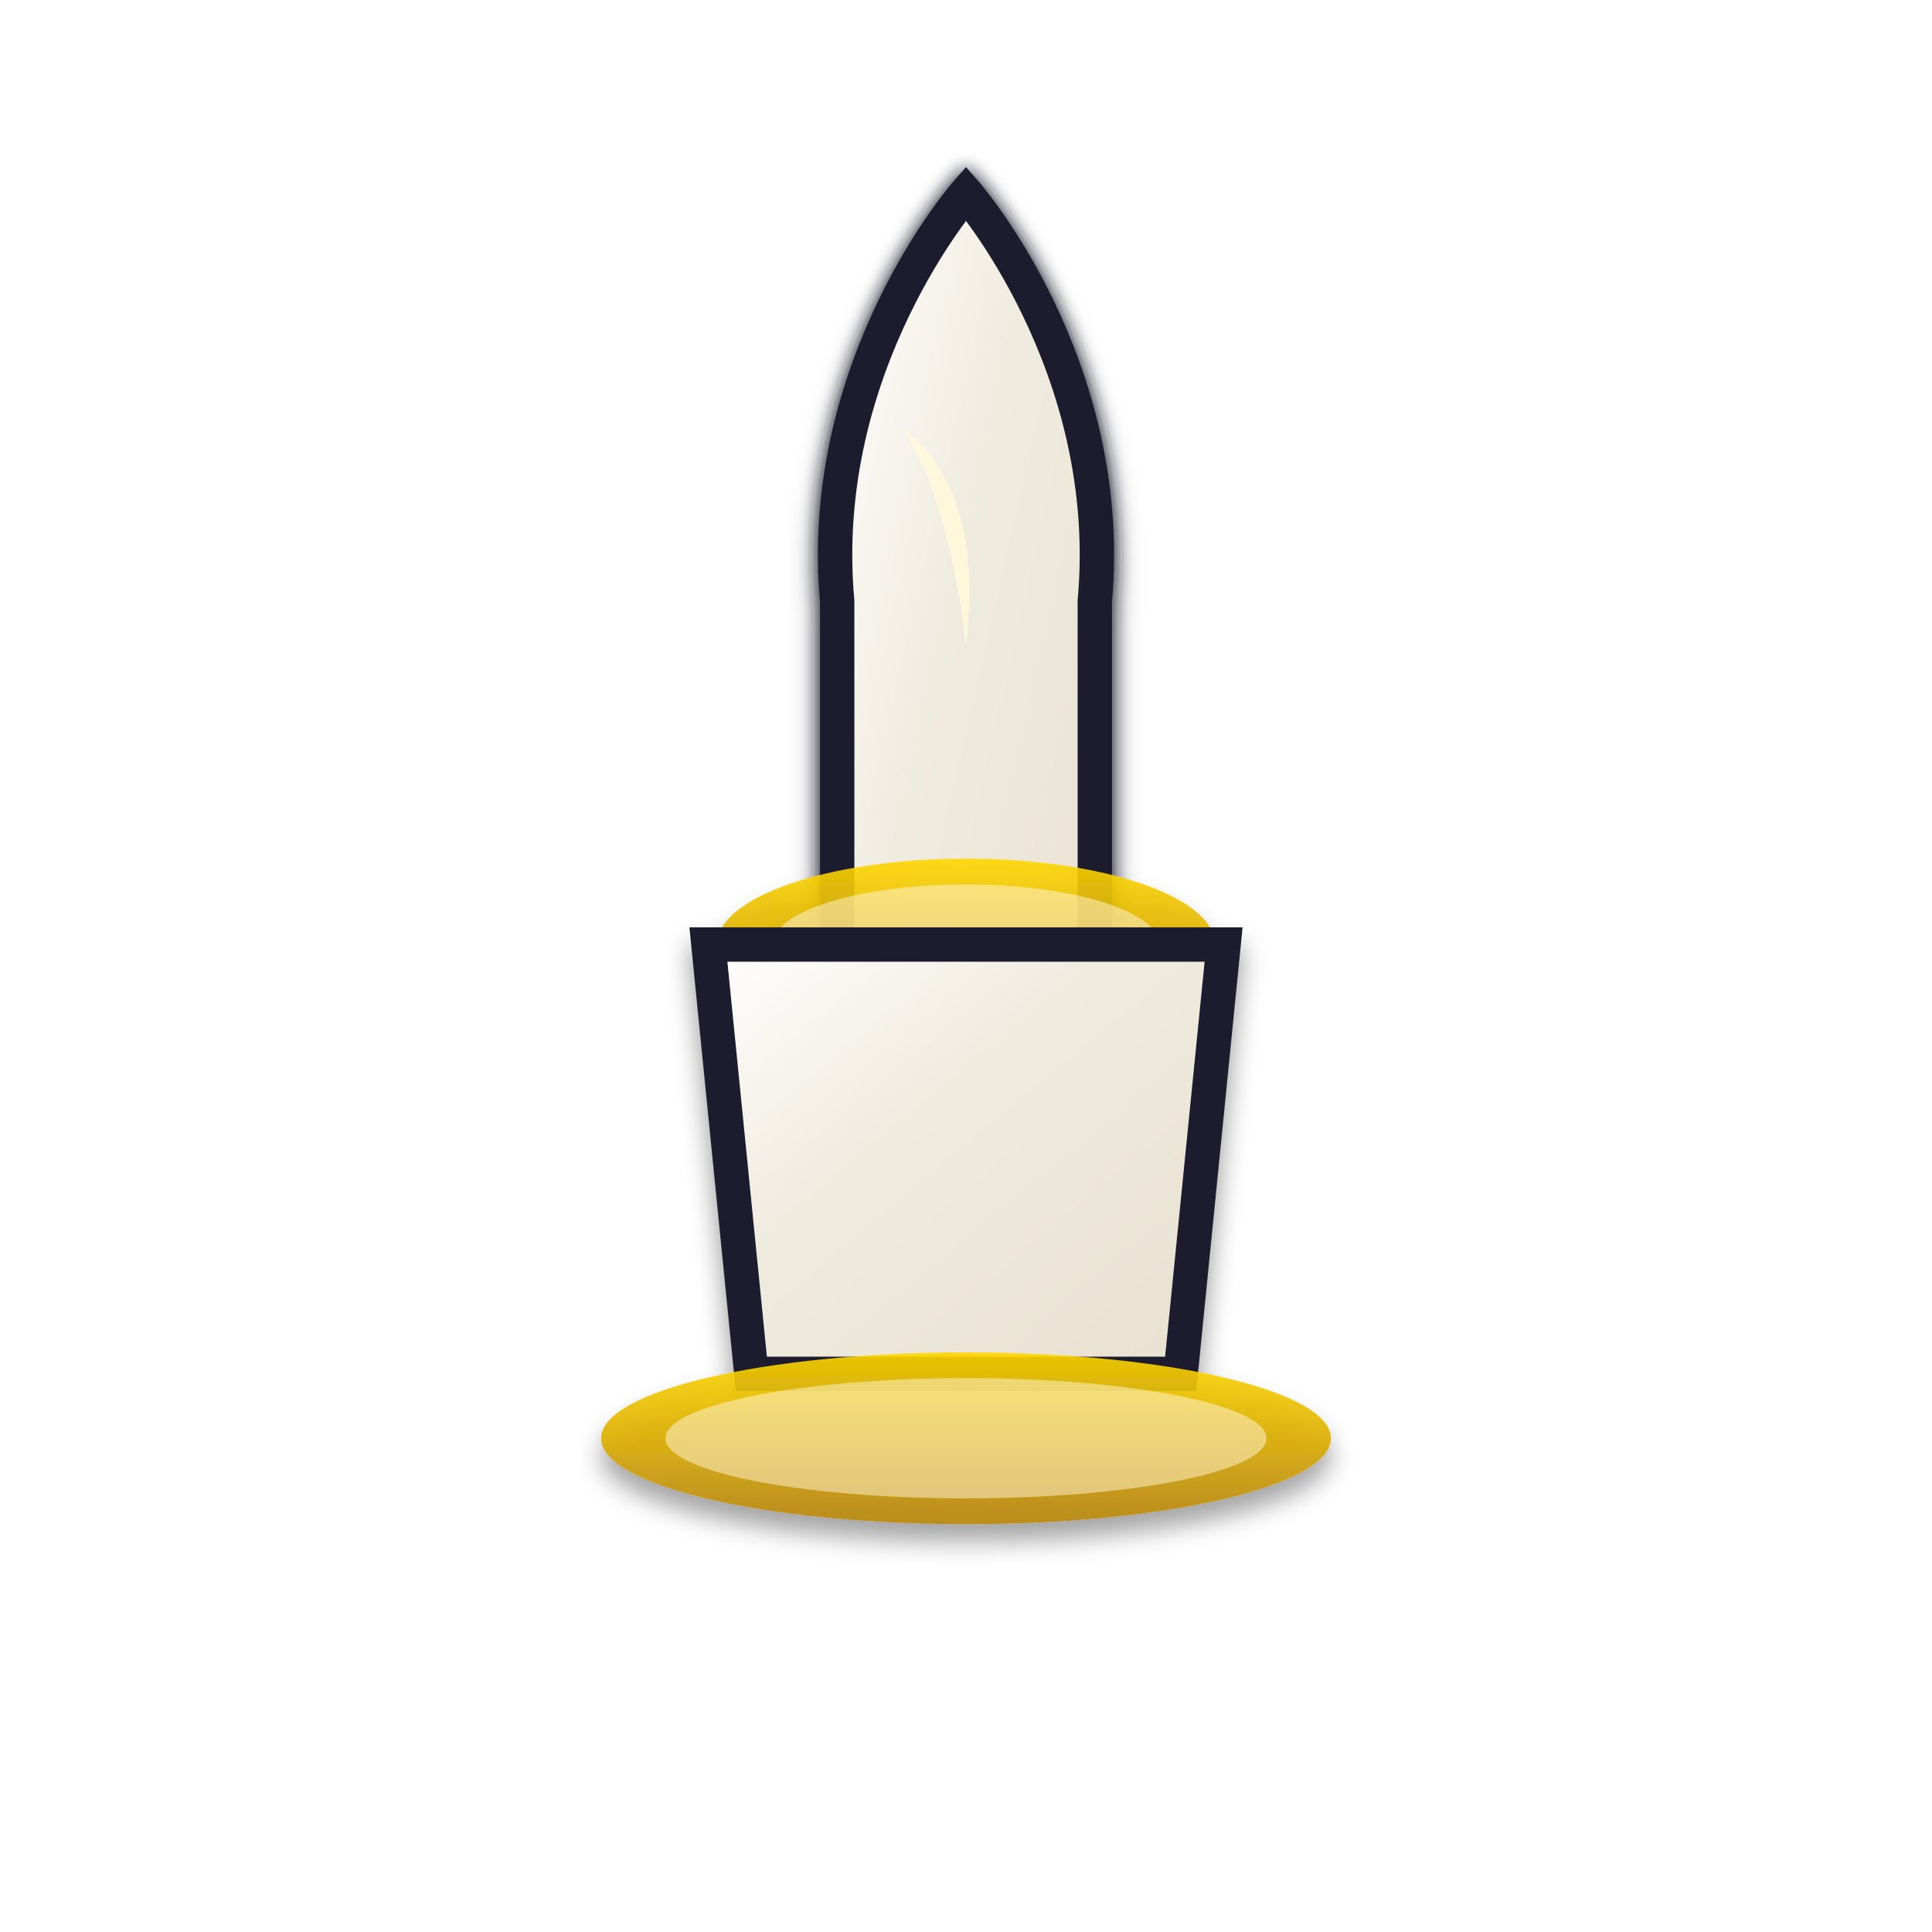
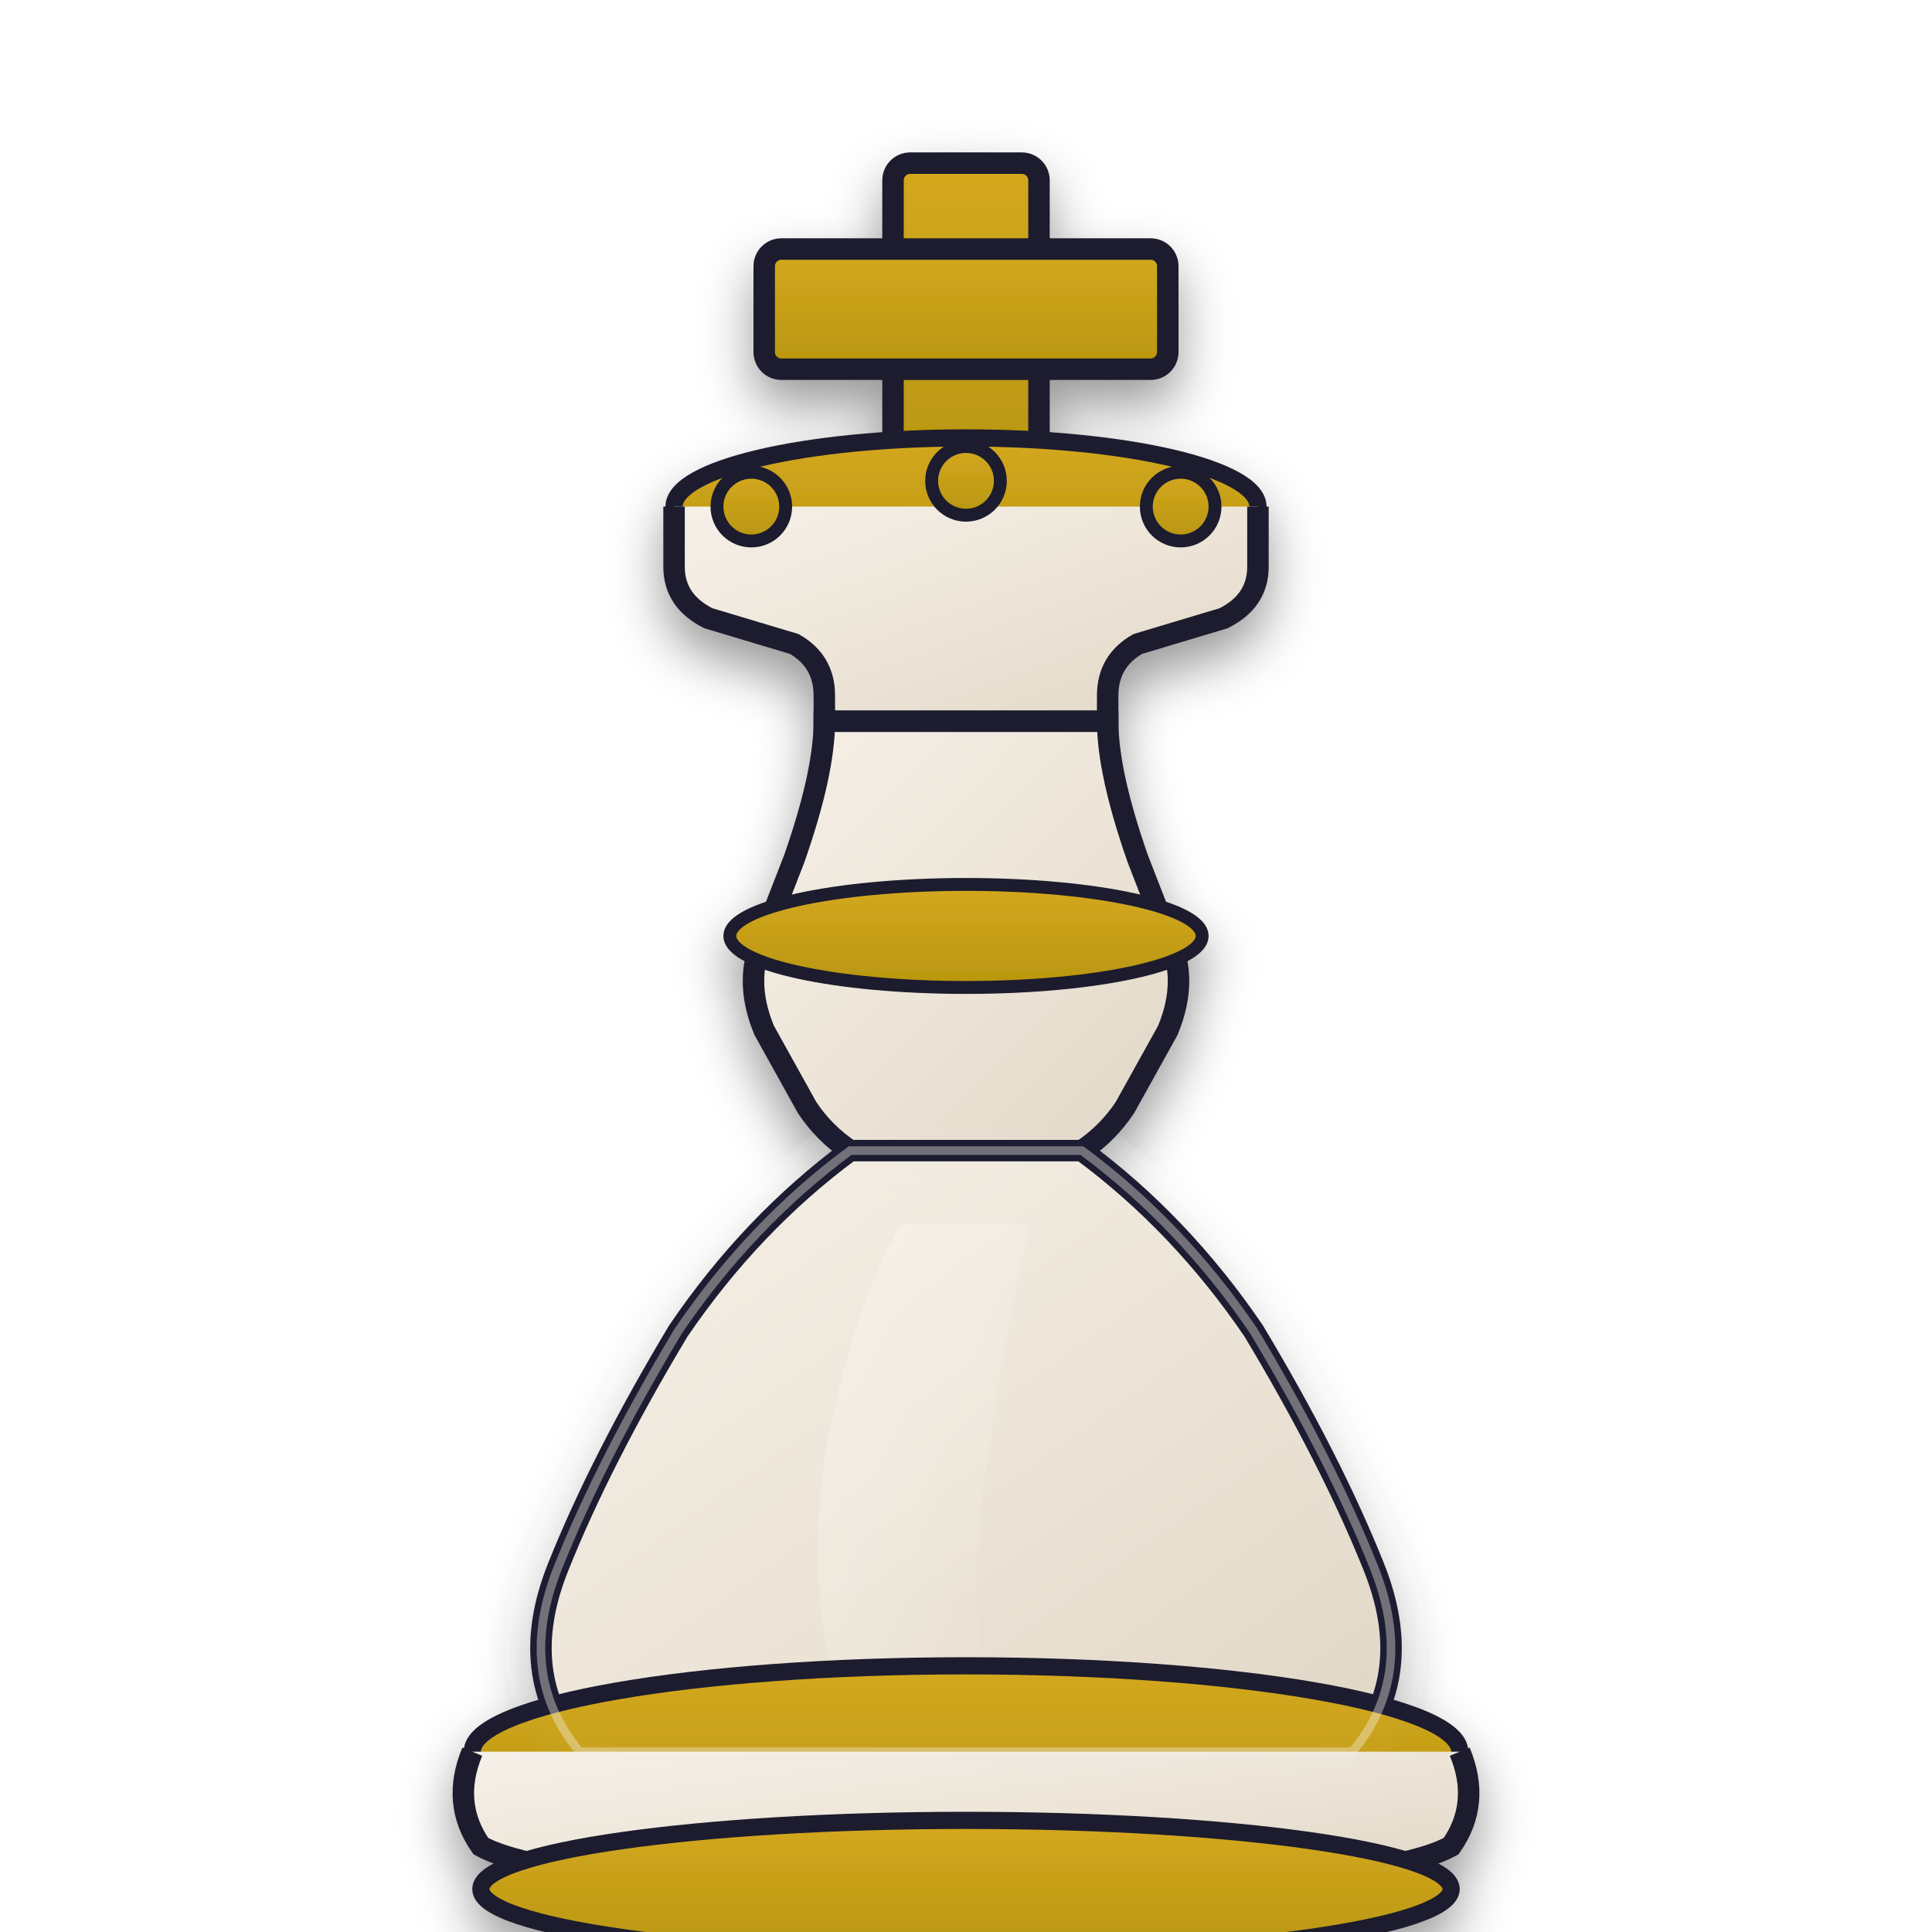
<svg xmlns="http://www.w3.org/2000/svg" viewBox="0 0 450 450">
  <defs>
    <linearGradient id="wkBody" x1="0%" y1="0%" x2="100%" y2="100%">
-       <stop offset="0%" style="stop-color:#ffffff;stop-opacity:1" />
-       <stop offset="40%" style="stop-color:#f0ebdf;stop-opacity:1" />
-       <stop offset="100%" style="stop-color:#e8e0d0;stop-opacity:1" />
+       <stop offset="0%" style="stop-color:#f5f0e8;stop-opacity:1" />
+       <stop offset="50%" style="stop-color:#ede5d8;stop-opacity:1" />
+       <stop offset="100%" style="stop-color:#e0d6c6;stop-opacity:1" />
    </linearGradient>
-     <linearGradient id="wkCross" x1="0%" y1="0%" x2="0%" y2="100%">
-       <stop offset="0%" style="stop-color:#ffd700;stop-opacity:1" />
-       <stop offset="100%" style="stop-color:#b8860b;stop-opacity:1" />
+     <linearGradient id="wkGold" x1="0%" y1="0%" x2="0%" y2="100%">
+       <stop offset="0%" style="stop-color:#D4A820;stop-opacity:1" />
+       <stop offset="100%" style="stop-color:#B8960F;stop-opacity:1" />
+     </linearGradient>
+     <linearGradient id="wkHighlight" x1="0%" y1="0%" x2="100%" y2="100%">
+       <stop offset="0%" style="stop-color:#ffffff;stop-opacity:0.6" />
+       <stop offset="100%" style="stop-color:#ffffff;stop-opacity:0" />
    </linearGradient>
    <filter id="wkShadow" x="-30%" y="-30%" width="160%" height="160%">
-       <feDropShadow dx="0" dy="4" stdDeviation="3" flood-color="#0a0a0f" flood-opacity="0.4" />
+       <feDropShadow dx="0" dy="6" stdDeviation="6" flood-color="#0a0a0f" flood-opacity="0.4" />
    </filter>
-     <filter id="wkGlow" x="-50%" y="-50%" width="200%" height="200%">
-       <feGaussianBlur stdDeviation="2" result="blur" />
+     <filter id="wkGlow" x="-20%" y="-20%" width="140%" height="140%">
+       <feGaussianBlur in="SourceAlpha" stdDeviation="4" result="blur" />
+       <feFlood flood-color="#f5f0e8" flood-opacity="0.3" result="color" />
+       <feComposite in="color" in2="blur" operator="in" result="glow" />
      <feMerge>
-         <feMergeNode in="blur" />
+         <feMergeNode in="glow" />
        <feMergeNode in="SourceGraphic" />
      </feMerge>
    </filter>
  </defs>
  <g filter="url(#wkShadow)">
-     <path d="M225 45 C225 45 260 85 255 140 L255 270 C255 330 195 330 195 270 L195 140 C190 85 225 45 225 45 Z" fill="url(#wkBody)" stroke="#1a1a2e" stroke-width="8" filter="url(#wkGlow)" />
-     <path d="M210 100 C210 100 230 110 225 150 C220 110 210 100 210 100 Z" fill="#fff8dc" opacity="0.9" />
-     <path d="M225 110 L225 190" stroke="url(#wkCross)" stroke-width="14" stroke-linecap="round" />
-     <path d="M195 110 L195 190" stroke="url(#wkCross)" stroke-width="10" stroke-linecap="round" opacity="0.8" />
-     <path d="M255 110 L255 190" stroke="url(#wkCross)" stroke-width="10" stroke-linecap="round" opacity="0.8" />
-     <ellipse cx="225" cy="220" rx="58" ry="20" fill="url(#wkCross)" opacity="0.9" />
-     <ellipse cx="225" cy="220" rx="45" ry="14" fill="#fff8dc" opacity="0.5" />
-     <path d="M165 220 L175 320 L275 320 L285 220 Z" fill="url(#wkBody)" stroke="#1a1a2e" stroke-width="8" />
-     <ellipse cx="225" cy="335" rx="85" ry="20" fill="url(#wkCross)" opacity="0.9" />
-     <ellipse cx="225" cy="335" rx="70" ry="14" fill="#fff8dc" opacity="0.5" />
+     <rect x="208" y="38" width="34" height="72" rx="4" fill="url(#wkGold)" stroke="#1a1a2e" stroke-width="5" />
+     <rect x="178" y="58" width="94" height="28" rx="4" fill="url(#wkGold)" stroke="#1a1a2e" stroke-width="5" />
+     <ellipse cx="225" cy="118" rx="68" ry="16" fill="url(#wkGold)" stroke="#1a1a2e" stroke-width="4" />
+     <path d="M157,118 L157,132 Q157,140 165,144 L185,150 Q192,154 192,162 L192,168 L258,168 L258,162 Q258,154 265,150 L285,144 Q293,140 293,132 L293,118" fill="url(#wkBody)" stroke="#1a1a2e" stroke-width="5" />
+     <circle cx="175" cy="118" r="8" fill="url(#wkGold)" stroke="#1a1a2e" stroke-width="3" />
+     <circle cx="225" cy="112" r="8" fill="url(#wkGold)" stroke="#1a1a2e" stroke-width="3" />
+     <circle cx="275" cy="118" r="8" fill="url(#wkGold)" stroke="#1a1a2e" stroke-width="3" />
+     <path d="M192,168 Q192,180 185,200 L178,218 Q173,228 178,240 L188,258 Q192,264 198,268 L252,268 Q258,264 262,258 L272,240 Q277,228 272,218 L265,200 Q258,180 258,168 Z" fill="url(#wkBody)" stroke="#1a1a2e" stroke-width="5" />
+     <ellipse cx="225" cy="218" rx="55" ry="12" fill="url(#wkGold)" stroke="#1a1a2e" stroke-width="3" />
+     <path d="M198,268 Q175,285 158,310 Q140,340 130,365 Q120,390 135,408 L315,408 Q330,390 320,365 Q310,340 292,310 Q275,285 252,268 Z" fill="url(#wkBody)" stroke="#1a1a2e" stroke-width="5" />
+     <path d="M210,285 Q198,305 192,340 Q188,370 195,395 L230,395 Q225,370 230,340 Q235,305 240,285 Z" fill="url(#wkHighlight)" opacity="0.5" />
+     <ellipse cx="225" cy="408" rx="115" ry="20" fill="url(#wkGold)" stroke="#1a1a2e" stroke-width="4" />
+     <path d="M110,408 Q105,420 112,430 Q130,440 225,440 Q320,440 338,430 Q345,420 340,408" fill="url(#wkBody)" stroke="#1a1a2e" stroke-width="5" />
+     <ellipse cx="225" cy="440" rx="113" ry="16" fill="url(#wkGold)" stroke="#1a1a2e" stroke-width="4" />
+     <path d="M198,268 Q175,285 158,310 Q140,340 130,365 Q120,390 135,408 L315,408 Q330,390 320,365 Q310,340 292,310 Q275,285 252,268 Z" fill="none" stroke="#f5f0e8" stroke-width="2" opacity="0.4" filter="url(#wkGlow)" />
  </g>
</svg>
